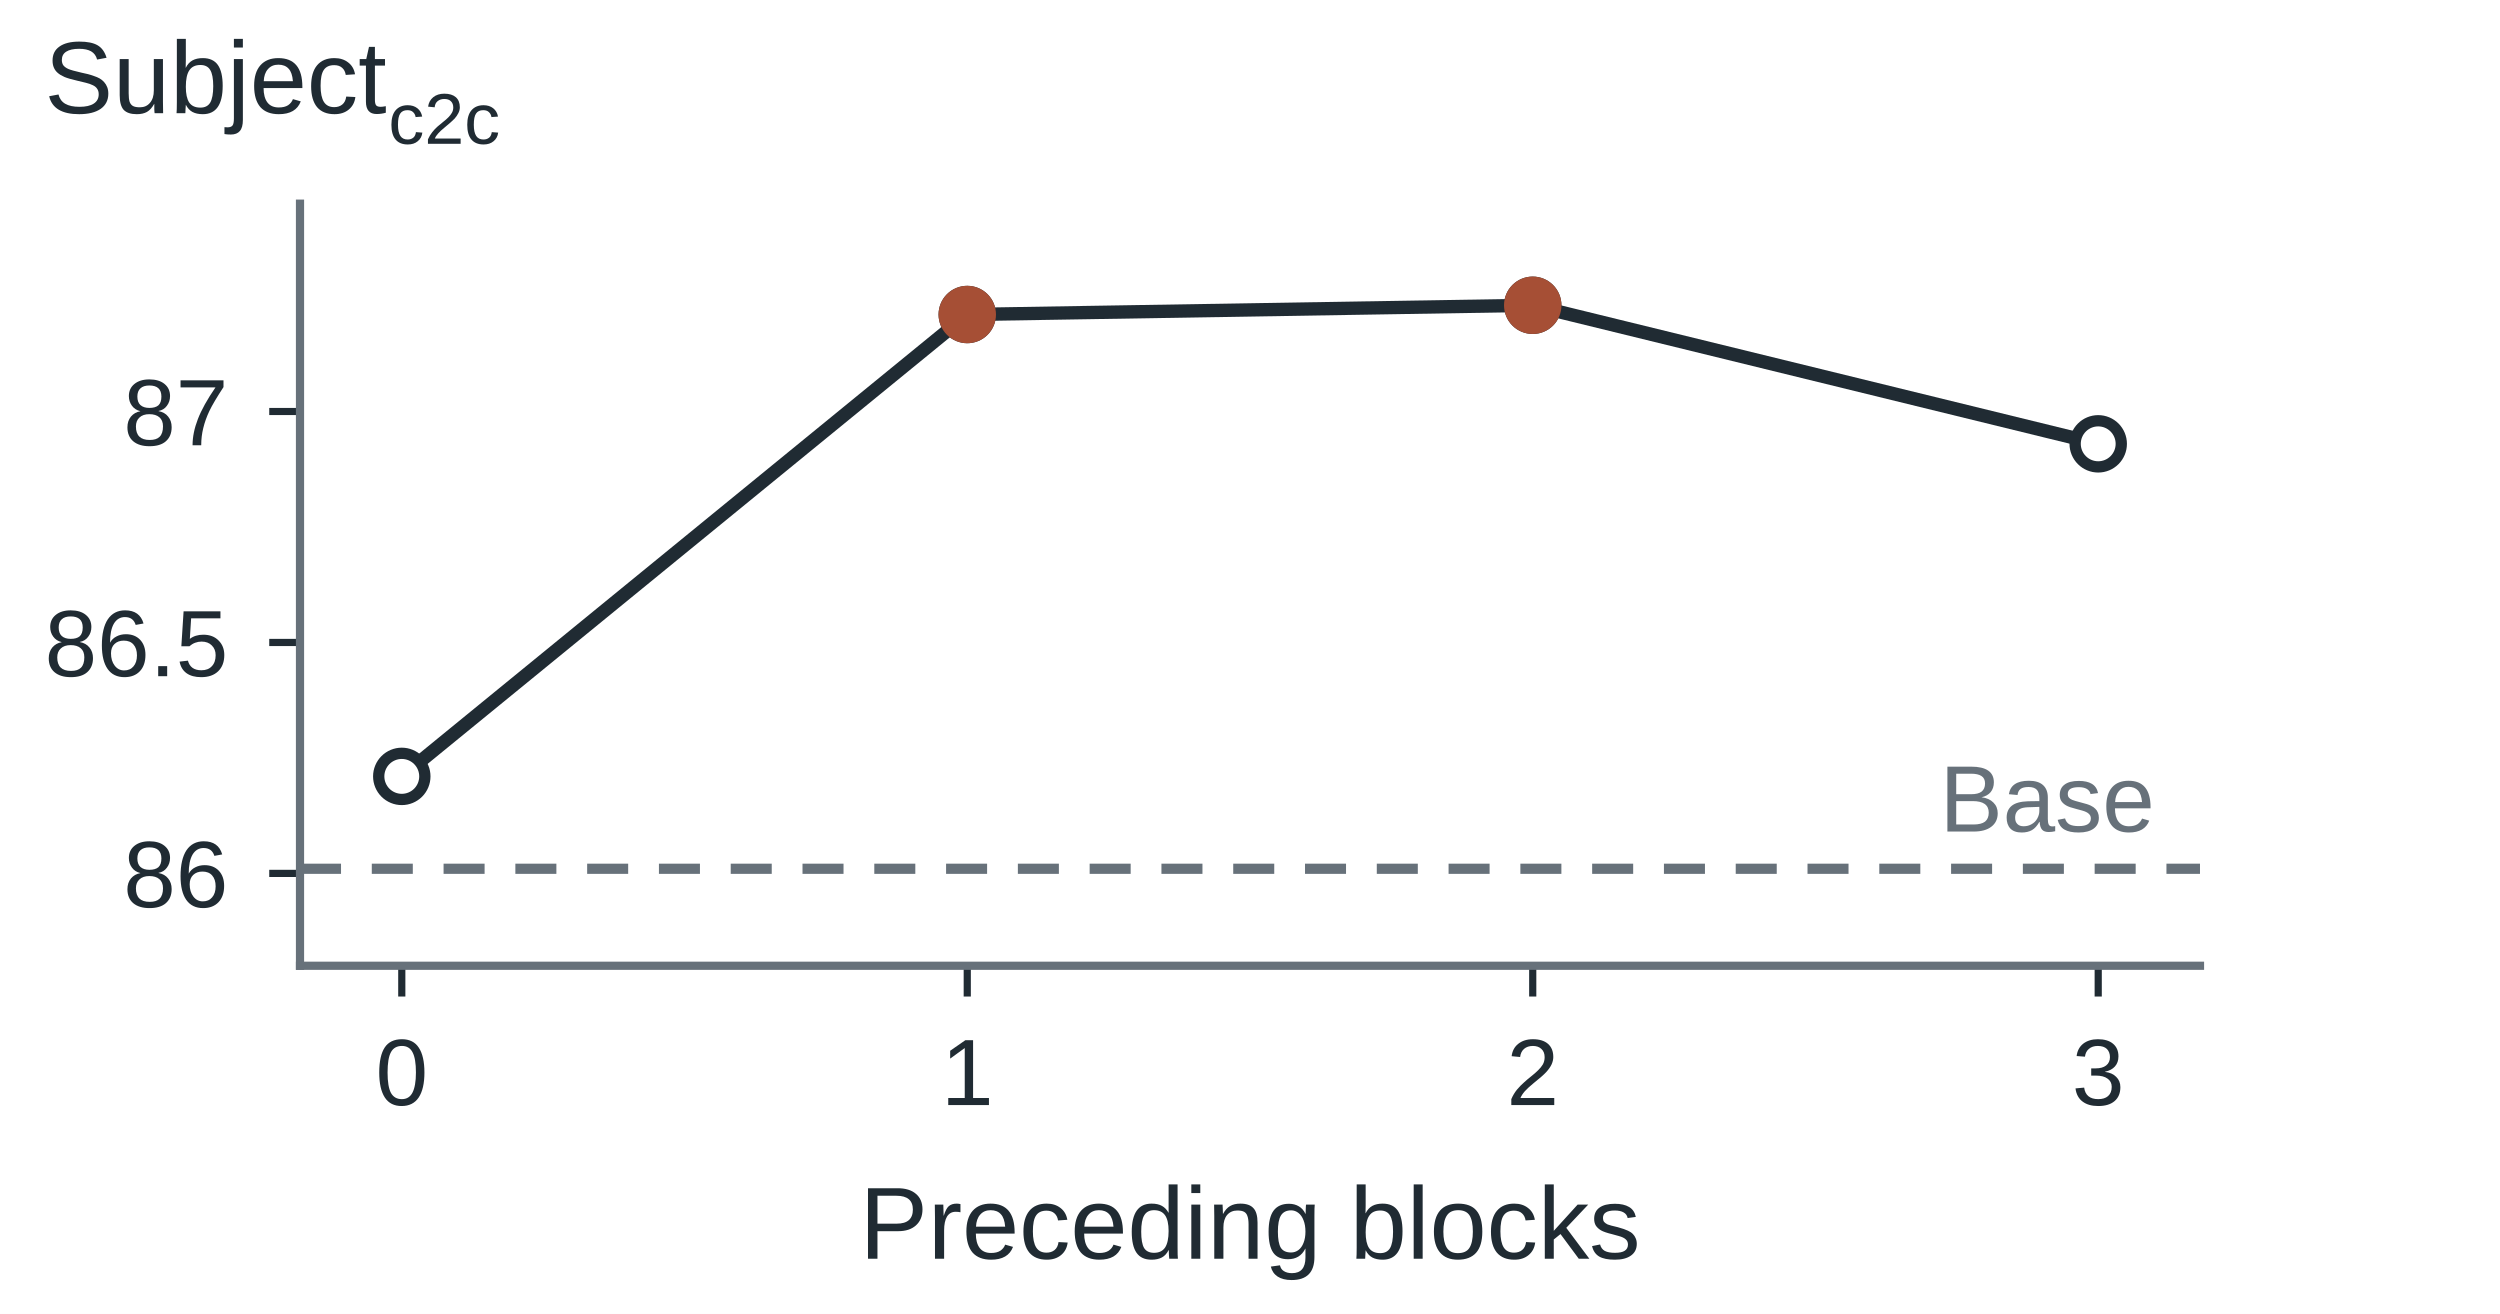
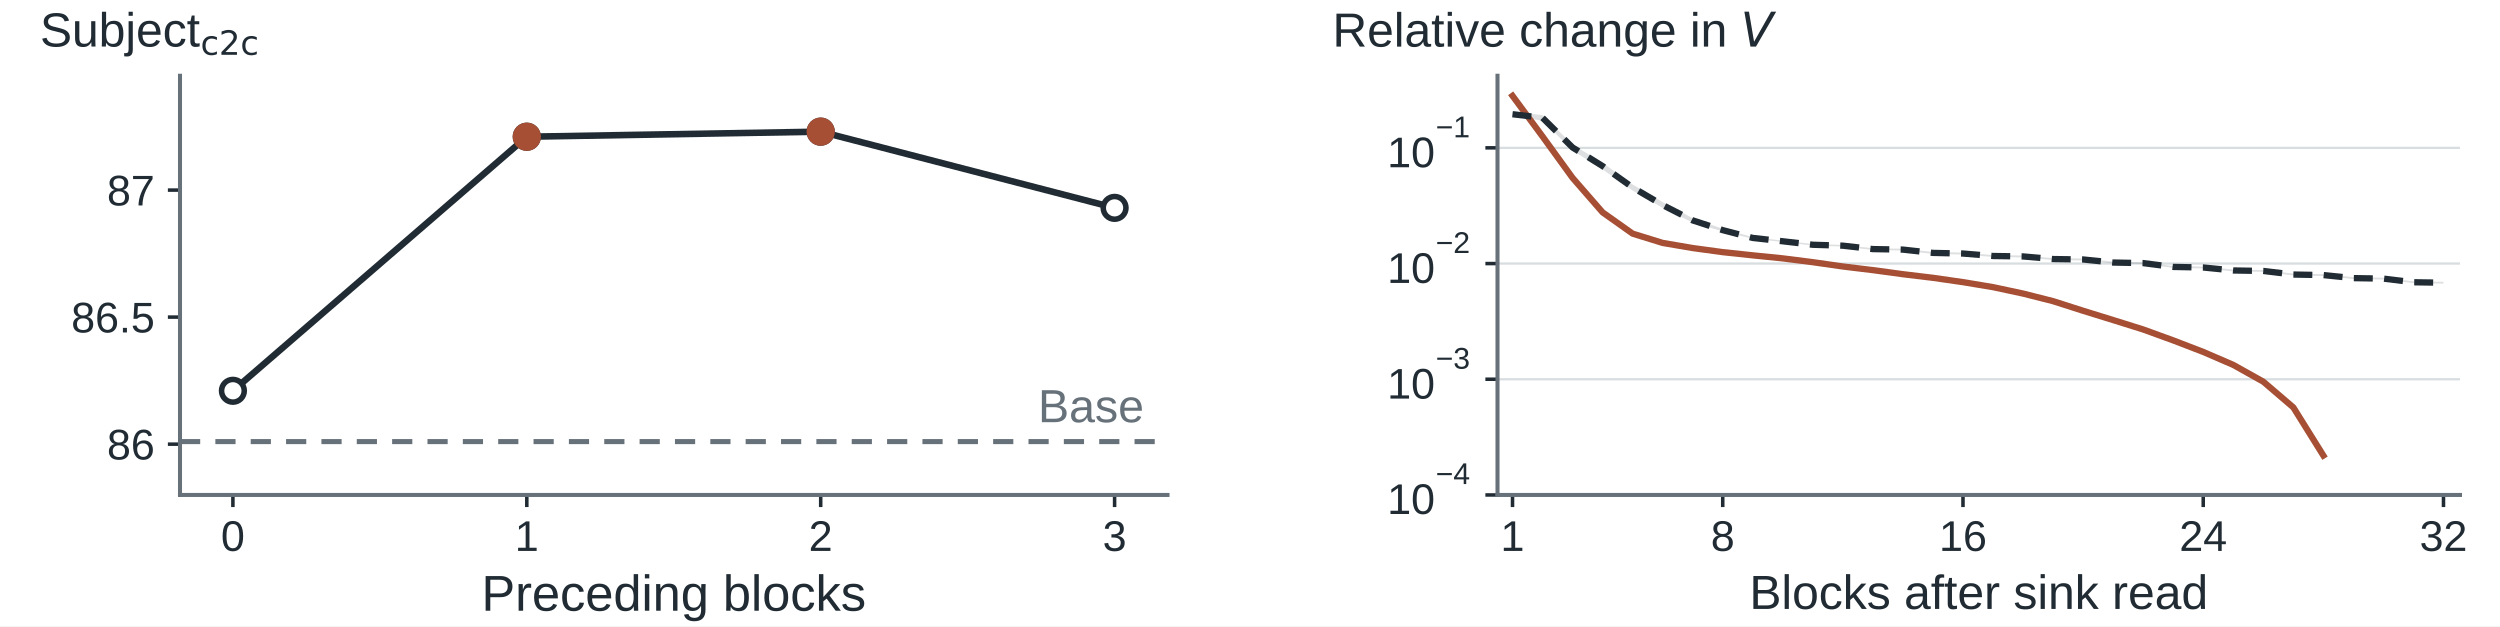
- <svg xmlns="http://www.w3.org/2000/svg" xmlns:xlink="http://www.w3.org/1999/xlink" width="243.78pt" height="128.126pt" viewBox="0 0 243.78 128.126" version="1.1">
+ <svg xmlns="http://www.w3.org/2000/svg" xmlns:xlink="http://www.w3.org/1999/xlink" width="495pt" height="124pt" viewBox="0 0 495 124" version="1.1">
  <defs>
    <style type="text/css">*{stroke-linejoin: round; stroke-linecap: butt}</style>
  </defs>
  <g id="figure_1">
    <g id="patch_1">
-       <path d="M 0 128.126  L 243.78 128.126  L 243.78 0  L 0 0  z " style="fill: #ffffff" />
+       <path d="M 0 124  L 495 124  L 495 0  L 0 0  z " style="fill: #ffffff" />
    </g>
    <g id="axes_1">
      <g id="patch_2">
-         <path d="M 29.254 94.173  L 214.526 94.173  L 214.526 19.86  L 29.254 19.86  z " style="fill: #ffffff" />
+         <path d="M 35.64 98  L 231.165 98  L 231.165 15  L 35.64 15  z " style="fill: #ffffff" />
      </g>
      <g id="base-independent-reference-not-h4">
-         <path d="M 29.254 84.715  L 214.526 84.715  " clip-path="url(#p9d65d3f645)" style="fill: none; stroke-dasharray: 4,3; stroke-dashoffset: 0; stroke: #67717a" />
+         <path d="M 35.64 87.436  L 231.165 87.436  " clip-path="url(#p9a93c59077)" style="fill: none; stroke-dasharray: 4,3; stroke-dashoffset: 0; stroke: #67717a" />
      </g>
      <g id="matplotlib.axis_1">
        <g id="xtick_1">
          <g id="line2d_1">
            <defs>
-               <path id="m12d1134008" d="M 0 0  L 0 3  " style="stroke: #202b33; stroke-width: 0.7" />
+               <path id="m15899b9c1b" d="M 0 0  L 0 2.4  " style="stroke: #202b33; stroke-width: 0.7" />
            </defs>
            <g>
-               <use xlink:href="#m12d1134008" x="39.179" y="94.173" style="fill: #202b33; stroke: #202b33; stroke-width: 0.7" />
+               <use xlink:href="#m15899b9c1b" x="46.115" y="98" style="fill: #202b33; stroke: #202b33; stroke-width: 0.7" />
            </g>
          </g>
          <g id="text_1">
-             <text style="font-size: 9.2px; font-family: 'Arial', 'DejaVu Sans', sans-serif; text-anchor: middle; fill: #202b33" x="39.179" y="107.758" transform="rotate(-0 39.17885 107.7578)">0</text>
+             <text style="font-size: 8.5px; font-family: 'Arial', 'DejaVu Sans', sans-serif; text-anchor: middle; fill: #202b33" x="46.115" y="109.084" transform="rotate(-0 46.11455 109.0841)">0</text>
          </g>
        </g>
        <g id="xtick_2">
          <g id="line2d_2">
            <g>
-               <use xlink:href="#m12d1134008" x="94.319" y="94.173" style="fill: #202b33; stroke: #202b33; stroke-width: 0.7" />
+               <use xlink:href="#m15899b9c1b" x="104.307" y="98" style="fill: #202b33; stroke: #202b33; stroke-width: 0.7" />
            </g>
          </g>
          <g id="text_2">
-             <text style="font-size: 9.2px; font-family: 'Arial', 'DejaVu Sans', sans-serif; text-anchor: middle; fill: #202b33" x="94.319" y="107.758" transform="rotate(-0 94.31946 107.7578)">1</text>
+             <text style="font-size: 8.5px; font-family: 'Arial', 'DejaVu Sans', sans-serif; text-anchor: middle; fill: #202b33" x="104.307" y="109.084" transform="rotate(-0 104.3065 109.0841)">1</text>
          </g>
        </g>
        <g id="xtick_3">
          <g id="line2d_3">
            <g>
-               <use xlink:href="#m12d1134008" x="149.46" y="94.173" style="fill: #202b33; stroke: #202b33; stroke-width: 0.7" />
+               <use xlink:href="#m15899b9c1b" x="162.498" y="98" style="fill: #202b33; stroke: #202b33; stroke-width: 0.7" />
            </g>
          </g>
          <g id="text_3">
-             <text style="font-size: 9.2px; font-family: 'Arial', 'DejaVu Sans', sans-serif; text-anchor: middle; fill: #202b33" x="149.46" y="107.758" transform="rotate(-0 149.4601 107.7578)">2</text>
+             <text style="font-size: 8.5px; font-family: 'Arial', 'DejaVu Sans', sans-serif; text-anchor: middle; fill: #202b33" x="162.498" y="109.084" transform="rotate(-0 162.4985 109.0841)">2</text>
          </g>
        </g>
        <g id="xtick_4">
          <g id="line2d_4">
            <g>
-               <use xlink:href="#m12d1134008" x="204.601" y="94.173" style="fill: #202b33; stroke: #202b33; stroke-width: 0.7" />
+               <use xlink:href="#m15899b9c1b" x="220.69" y="98" style="fill: #202b33; stroke: #202b33; stroke-width: 0.7" />
            </g>
          </g>
          <g id="text_4">
-             <text style="font-size: 9.2px; font-family: 'Arial', 'DejaVu Sans', sans-serif; text-anchor: middle; fill: #202b33" x="204.601" y="107.758" transform="rotate(-0 204.6007 107.7578)">3</text>
+             <text style="font-size: 8.5px; font-family: 'Arial', 'DejaVu Sans', sans-serif; text-anchor: middle; fill: #202b33" x="220.69" y="109.084" transform="rotate(-0 220.6904 109.0841)">3</text>
          </g>
        </g>
        <g id="text_5">
-           <text style="font-size: 10px; font-family: 'Arial', 'DejaVu Sans', sans-serif; text-anchor: middle; fill: #202b33" x="121.89" y="122.744" transform="rotate(-0 121.8898 122.7441)">Preceding blocks</text>
+           <text style="font-size: 10px; font-family: 'Arial', 'DejaVu Sans', sans-serif; text-anchor: middle; fill: #202b33" x="133.403" y="120.931" transform="rotate(-0 133.4025 120.9313)">Preceding blocks</text>
        </g>
      </g>
      <g id="matplotlib.axis_2">
        <g id="ytick_1">
          <g id="line2d_5">
            <defs>
-               <path id="m04e814d4b6" d="M 0 0  L -3 0  " style="stroke: #202b33; stroke-width: 0.7" />
+               <path id="me0f57d5e0e" d="M 0 0  L -2.4 0  " style="stroke: #202b33; stroke-width: 0.7" />
            </defs>
            <g>
-               <use xlink:href="#m04e814d4b6" x="29.254" y="85.165" style="fill: #202b33; stroke: #202b33; stroke-width: 0.7" />
+               <use xlink:href="#me0f57d5e0e" x="35.64" y="87.939" style="fill: #202b33; stroke: #202b33; stroke-width: 0.7" />
            </g>
          </g>
          <g id="text_6">
-             <text style="font-size: 9.2px; font-family: 'Arial', 'DejaVu Sans', sans-serif; text-anchor: end; fill: #202b33" x="22.254" y="88.458" transform="rotate(-0 22.25354 88.45755)">86</text>
+             <text style="font-size: 8.5px; font-family: 'Arial', 'DejaVu Sans', sans-serif; text-anchor: end; fill: #202b33" x="30.64" y="90.981" transform="rotate(-0 30.64 90.98146)">86</text>
          </g>
        </g>
        <g id="ytick_2">
          <g id="line2d_6">
            <g>
-               <use xlink:href="#m04e814d4b6" x="29.254" y="62.646" style="fill: #202b33; stroke: #202b33; stroke-width: 0.7" />
+               <use xlink:href="#me0f57d5e0e" x="35.64" y="62.788" style="fill: #202b33; stroke: #202b33; stroke-width: 0.7" />
            </g>
          </g>
          <g id="text_7">
-             <text style="font-size: 9.2px; font-family: 'Arial', 'DejaVu Sans', sans-serif; text-anchor: end; fill: #202b33" x="22.254" y="65.938" transform="rotate(-0 22.25354 65.93843)">86.5</text>
+             <text style="font-size: 8.5px; font-family: 'Arial', 'DejaVu Sans', sans-serif; text-anchor: end; fill: #202b33" x="30.64" y="65.83" transform="rotate(-0 30.64 65.82995)">86.5</text>
          </g>
        </g>
        <g id="ytick_3">
          <g id="line2d_7">
            <g>
-               <use xlink:href="#m04e814d4b6" x="29.254" y="40.127" style="fill: #202b33; stroke: #202b33; stroke-width: 0.7" />
+               <use xlink:href="#me0f57d5e0e" x="35.64" y="37.636" style="fill: #202b33; stroke: #202b33; stroke-width: 0.7" />
            </g>
          </g>
          <g id="text_8">
-             <text style="font-size: 9.2px; font-family: 'Arial', 'DejaVu Sans', sans-serif; text-anchor: end; fill: #202b33" x="22.254" y="43.419" transform="rotate(-0 22.25354 43.41932)">87</text>
+             <text style="font-size: 8.5px; font-family: 'Arial', 'DejaVu Sans', sans-serif; text-anchor: end; fill: #202b33" x="30.64" y="40.678" transform="rotate(-0 30.64 40.67843)">87</text>
          </g>
        </g>
      </g>
      <g id="patch_3">
-         <path d="M 29.254 94.173  L 29.254 19.86  " style="fill: none; stroke: #67717a; stroke-width: 0.8; stroke-linejoin: miter; stroke-linecap: square" />
+         <path d="M 35.64 98  L 35.64 15  " style="fill: none; stroke: #67717a; stroke-width: 0.8; stroke-linejoin: miter; stroke-linecap: square" />
      </g>
      <g id="patch_4">
-         <path d="M 29.254 94.173  L 214.526 94.173  " style="fill: none; stroke: #67717a; stroke-width: 0.8; stroke-linejoin: miter; stroke-linecap: square" />
+         <path d="M 35.64 98  L 231.165 98  " style="fill: none; stroke: #67717a; stroke-width: 0.8; stroke-linejoin: miter; stroke-linecap: square" />
      </g>
      <g id="window-h0-h1-h2-h3">
-         <path d="M 39.179 75.707  L 94.319 30.669  L 149.46 29.768  L 204.601 43.279  " clip-path="url(#p9d65d3f645)" style="fill: none; stroke: #202b33; stroke-width: 1.3; stroke-linecap: square" />
+         <path d="M 46.115 77.376  L 104.307 27.073  L 162.498 26.067  L 220.69 41.158  " clip-path="url(#p9a93c59077)" style="fill: none; stroke: #202b33; stroke-width: 1.3; stroke-linecap: square" />
        <defs>
-           <path id="mb851038098" d="M 0 2.25  C 0.597 2.25 1.169 2.013 1.591 1.591  C 2.013 1.169 2.25 0.597 2.25 0  C 2.25 -0.597 2.013 -1.169 1.591 -1.591  C 1.169 -2.013 0.597 -2.25 0 -2.25  C -0.597 -2.25 -1.169 -2.013 -1.591 -1.591  C -2.013 -1.169 -2.25 -0.597 -2.25 0  C -2.25 0.597 -2.013 1.169 -1.591 1.591  C -1.169 2.013 -0.597 2.25 0 2.25  z " style="stroke: #202b33; stroke-width: 1.1" />
+           <path id="m64a8842380" d="M 0 2.25  C 0.597 2.25 1.169 2.013 1.591 1.591  C 2.013 1.169 2.25 0.597 2.25 0  C 2.25 -0.597 2.013 -1.169 1.591 -1.591  C 1.169 -2.013 0.597 -2.25 0 -2.25  C -0.597 -2.25 -1.169 -2.013 -1.591 -1.591  C -2.013 -1.169 -2.25 -0.597 -2.25 0  C -2.25 0.597 -2.013 1.169 -1.591 1.591  C -1.169 2.013 -0.597 2.25 0 2.25  z " style="stroke: #202b33; stroke-width: 1.1" />
        </defs>
-         <g clip-path="url(#p9d65d3f645)">
-           <use xlink:href="#mb851038098" x="39.179" y="75.707" style="fill: #ffffff; stroke: #202b33; stroke-width: 1.1" />
-           <use xlink:href="#mb851038098" x="94.319" y="30.669" style="fill: #ffffff; stroke: #202b33; stroke-width: 1.1" />
-           <use xlink:href="#mb851038098" x="149.46" y="29.768" style="fill: #ffffff; stroke: #202b33; stroke-width: 1.1" />
-           <use xlink:href="#mb851038098" x="204.601" y="43.279" style="fill: #ffffff; stroke: #202b33; stroke-width: 1.1" />
+         <g clip-path="url(#p9a93c59077)">
+           <use xlink:href="#m64a8842380" x="46.115" y="77.376" style="fill: #ffffff; stroke: #202b33; stroke-width: 1.1" />
+           <use xlink:href="#m64a8842380" x="104.307" y="27.073" style="fill: #ffffff; stroke: #202b33; stroke-width: 1.1" />
+           <use xlink:href="#m64a8842380" x="162.498" y="26.067" style="fill: #ffffff; stroke: #202b33; stroke-width: 1.1" />
+           <use xlink:href="#m64a8842380" x="220.69" y="41.158" style="fill: #ffffff; stroke: #202b33; stroke-width: 1.1" />
        </g>
      </g>
      <g id="base-reference-label">
-         <text style="font-size: 9.2px; font-family: 'Arial', 'DejaVu Sans', sans-serif; text-anchor: end; fill: #67717a" x="210.115" y="81.085" transform="rotate(-0 210.1147 81.08454)">Base</text>
-       </g>
-       <g id="text_9">
-         <g style="fill: #202b33" transform="translate(4.343543 11.75953)">
-           <text>
-             <tspan x="0" y="-0.719" style="font-size: 10px; font-family: 'Arial'; fill: #202b33">S</tspan>
-             <tspan x="6.67" y="-0.719" style="font-size: 10px; font-family: 'Arial'; fill: #202b33">u</tspan>
-             <tspan x="12.231" y="-0.719" style="font-size: 10px; font-family: 'Arial'; fill: #202b33">b</tspan>
-             <tspan x="17.793" y="-0.719" style="font-size: 10px; font-family: 'Arial'; fill: #202b33">j</tspan>
-             <tspan x="20.015" y="-0.719" style="font-size: 10px; font-family: 'Arial'; fill: #202b33">e</tspan>
-             <tspan x="25.576" y="-0.719" style="font-size: 10px; font-family: 'Arial'; fill: #202b33">c</tspan>
-             <tspan x="30.576" y="-0.719" style="font-size: 10px; font-family: 'Arial'; fill: #202b33">t</tspan>
-             <tspan x="33.529" y="2.268" style="font-size: 7px; font-family: 'Arial'; fill: #202b33">c</tspan>
-             <tspan x="37.029" y="2.268" style="font-size: 7px; font-family: 'Arial'; fill: #202b33">2</tspan>
-             <tspan x="40.922" y="2.268" style="font-size: 7px; font-family: 'Arial'; fill: #202b33">c</tspan>
-           </text>
-         </g>
+         <text style="font-size: 9.2px; font-family: 'Arial', 'DejaVu Sans', sans-serif; text-anchor: end; fill: #67717a" x="226.51" y="83.596" transform="rotate(-0 226.5096 83.59574)">Base</text>
      </g>
      <g id="plateau-points-h1-h2">
        <defs>
-           <path id="m4283e35e65" d="M 0 2.25  C 0.597 2.25 1.169 2.013 1.591 1.591  C 2.013 1.169 2.25 0.597 2.25 0  C 2.25 -0.597 2.013 -1.169 1.591 -1.591  C 1.169 -2.013 0.597 -2.25 0 -2.25  C -0.597 -2.25 -1.169 -2.013 -1.591 -1.591  C -2.013 -1.169 -2.25 -0.597 -2.25 0  C -2.25 0.597 -2.013 1.169 -1.591 1.591  C -1.169 2.013 -0.597 2.25 0 2.25  z " style="stroke: #a64f35; stroke-width: 1.1" />
+           <path id="maf0acc5502" d="M 0 2.25  C 0.597 2.25 1.169 2.013 1.591 1.591  C 2.013 1.169 2.25 0.597 2.25 0  C 2.25 -0.597 2.013 -1.169 1.591 -1.591  C 1.169 -2.013 0.597 -2.25 0 -2.25  C -0.597 -2.25 -1.169 -2.013 -1.591 -1.591  C -2.013 -1.169 -2.25 -0.597 -2.25 0  C -2.25 0.597 -2.013 1.169 -1.591 1.591  C -1.169 2.013 -0.597 2.25 0 2.25  z " style="stroke: #a64f35; stroke-width: 1.1" />
        </defs>
-         <g clip-path="url(#p9d65d3f645)">
-           <use xlink:href="#m4283e35e65" x="94.319" y="30.669" style="fill: #a64f35; stroke: #a64f35; stroke-width: 1.1" />
-           <use xlink:href="#m4283e35e65" x="149.46" y="29.768" style="fill: #a64f35; stroke: #a64f35; stroke-width: 1.1" />
-         </g>
+         <g clip-path="url(#p9a93c59077)">
+           <use xlink:href="#maf0acc5502" x="104.307" y="27.073" style="fill: #a64f35; stroke: #a64f35; stroke-width: 1.1" />
+           <use xlink:href="#maf0acc5502" x="162.498" y="26.067" style="fill: #a64f35; stroke: #a64f35; stroke-width: 1.1" />
+         </g>
+       </g>
+     </g>
+     <g id="axes_2">
+       <g id="patch_5">
+         <path d="M 296.505 98  L 487.08 98  L 487.08 15  L 296.505 15  z " style="fill: #ffffff" />
+       </g>
+       <g id="matplotlib.axis_3">
+         <g id="xtick_5">
+           <g id="line2d_8">
+             <g>
+               <use xlink:href="#m15899b9c1b" x="299.478" y="98" style="fill: #202b33; stroke: #202b33; stroke-width: 0.7" />
+             </g>
+           </g>
+           <g id="text_9">
+             <text style="font-size: 8.5px; font-family: 'Arial', 'DejaVu Sans', sans-serif; text-anchor: middle; fill: #202b33" x="299.478" y="109.084" transform="rotate(-0 299.4781 109.0841)">1</text>
+           </g>
+         </g>
+         <g id="xtick_6">
+           <g id="line2d_9">
+             <g>
+               <use xlink:href="#m15899b9c1b" x="341.101" y="98" style="fill: #202b33; stroke: #202b33; stroke-width: 0.7" />
+             </g>
+           </g>
+           <g id="text_10">
+             <text style="font-size: 8.5px; font-family: 'Arial', 'DejaVu Sans', sans-serif; text-anchor: middle; fill: #202b33" x="341.101" y="109.084" transform="rotate(-0 341.1013 109.0841)">8</text>
+           </g>
+         </g>
+         <g id="xtick_7">
+           <g id="line2d_10">
+             <g>
+               <use xlink:href="#m15899b9c1b" x="388.671" y="98" style="fill: #202b33; stroke: #202b33; stroke-width: 0.7" />
+             </g>
+           </g>
+           <g id="text_11">
+             <text style="font-size: 8.5px; font-family: 'Arial', 'DejaVu Sans', sans-serif; text-anchor: middle; fill: #202b33" x="388.671" y="109.084" transform="rotate(-0 388.6708 109.0841)">16</text>
+           </g>
+         </g>
+         <g id="xtick_8">
+           <g id="line2d_11">
+             <g>
+               <use xlink:href="#m15899b9c1b" x="436.24" y="98" style="fill: #202b33; stroke: #202b33; stroke-width: 0.7" />
+             </g>
+           </g>
+           <g id="text_12">
+             <text style="font-size: 8.5px; font-family: 'Arial', 'DejaVu Sans', sans-serif; text-anchor: middle; fill: #202b33" x="436.24" y="109.084" transform="rotate(-0 436.2402 109.0841)">24</text>
+           </g>
+         </g>
+         <g id="xtick_9">
+           <g id="line2d_12">
+             <g>
+               <use xlink:href="#m15899b9c1b" x="483.81" y="98" style="fill: #202b33; stroke: #202b33; stroke-width: 0.7" />
+             </g>
+           </g>
+           <g id="text_13">
+             <text style="font-size: 8.5px; font-family: 'Arial', 'DejaVu Sans', sans-serif; text-anchor: middle; fill: #202b33" x="483.81" y="109.084" transform="rotate(-0 483.8096 109.0841)">32</text>
+           </g>
+         </g>
+         <g id="text_14">
+           <text style="font-size: 9.5px; font-family: 'Arial', 'DejaVu Sans', sans-serif; text-anchor: middle; fill: #202b33" x="391.793" y="120.573" transform="rotate(-0 391.7925 120.5734)">Blocks after sink read</text>
+         </g>
+       </g>
+       <g id="matplotlib.axis_4">
+         <g id="ytick_4">
+           <g id="line2d_13">
+             <path d="M 296.505 98  L 487.08 98  " clip-path="url(#p00f054cf12)" style="fill: none; stroke: #d8dde0; stroke-width: 0.45; stroke-linecap: square" />
+           </g>
+           <g id="line2d_14">
+             <g>
+               <use xlink:href="#me0f57d5e0e" x="296.505" y="98" style="fill: #202b33; stroke: #202b33; stroke-width: 0.7" />
+             </g>
+           </g>
+           <g id="text_15">
+             <g style="fill: #202b33" transform="translate(274.675 102.3403)">
+               <text>
+                 <tspan x="0" y="-0.57" style="font-size: 8.5px; font-family: 'Arial'; fill: #202b33">1</tspan>
+                 <tspan x="4.727" y="-0.57" style="font-size: 8.5px; font-family: 'Arial'; fill: #202b33">0</tspan>
+                 <tspan x="9.603" y="-6.494" style="font-size: 5.95px; font-family: 'Arial'; fill: #202b33">−</tspan>
+                 <tspan x="13.077" y="-6.494" style="font-size: 5.95px; font-family: 'Arial'; fill: #202b33">4</tspan>
+               </text>
+             </g>
+           </g>
+         </g>
+         <g id="ytick_5">
+           <g id="line2d_15">
+             <path d="M 296.505 75.092  L 487.08 75.092  " clip-path="url(#p00f054cf12)" style="fill: none; stroke: #d8dde0; stroke-width: 0.45; stroke-linecap: square" />
+           </g>
+           <g id="line2d_16">
+             <g>
+               <use xlink:href="#me0f57d5e0e" x="296.505" y="75.092" style="fill: #202b33; stroke: #202b33; stroke-width: 0.7" />
+             </g>
+           </g>
+           <g id="text_16">
+             <g style="fill: #202b33" transform="translate(274.675 79.4752)">
+               <text>
+                 <tspan x="0" y="-0.548" style="font-size: 8.5px; font-family: 'Arial'; fill: #202b33">1</tspan>
+                 <tspan x="4.727" y="-0.548" style="font-size: 8.5px; font-family: 'Arial'; fill: #202b33">0</tspan>
+                 <tspan x="9.603" y="-6.472" style="font-size: 5.95px; font-family: 'Arial'; fill: #202b33">−</tspan>
+                 <tspan x="13.077" y="-6.472" style="font-size: 5.95px; font-family: 'Arial'; fill: #202b33">3</tspan>
+               </text>
+             </g>
+           </g>
+         </g>
+         <g id="ytick_6">
+           <g id="line2d_17">
+             <path d="M 296.505 52.185  L 487.08 52.185  " clip-path="url(#p00f054cf12)" style="fill: none; stroke: #d8dde0; stroke-width: 0.45; stroke-linecap: square" />
+           </g>
+           <g id="line2d_18">
+             <g>
+               <use xlink:href="#me0f57d5e0e" x="296.505" y="52.185" style="fill: #202b33; stroke: #202b33; stroke-width: 0.7" />
+             </g>
+           </g>
+           <g id="text_17">
+             <g style="fill: #202b33" transform="translate(274.675 56.56758)">
+               <text>
+                 <tspan x="0" y="-0.548" style="font-size: 8.5px; font-family: 'Arial'; fill: #202b33">1</tspan>
+                 <tspan x="4.727" y="-0.548" style="font-size: 8.5px; font-family: 'Arial'; fill: #202b33">0</tspan>
+                 <tspan x="9.603" y="-6.472" style="font-size: 5.95px; font-family: 'Arial'; fill: #202b33">−</tspan>
+                 <tspan x="13.077" y="-6.472" style="font-size: 5.95px; font-family: 'Arial'; fill: #202b33">2</tspan>
+               </text>
+             </g>
+           </g>
+         </g>
+         <g id="ytick_7">
+           <g id="line2d_19">
+             <path d="M 296.505 29.277  L 487.08 29.277  " clip-path="url(#p00f054cf12)" style="fill: none; stroke: #d8dde0; stroke-width: 0.45; stroke-linecap: square" />
+           </g>
+           <g id="line2d_20">
+             <g>
+               <use xlink:href="#me0f57d5e0e" x="296.505" y="29.277" style="fill: #202b33; stroke: #202b33; stroke-width: 0.7" />
+             </g>
+           </g>
+           <g id="text_18">
+             <g style="fill: #202b33" transform="translate(274.675 33.65997)">
+               <text>
+                 <tspan x="0" y="-0.548" style="font-size: 8.5px; font-family: 'Arial'; fill: #202b33">1</tspan>
+                 <tspan x="4.727" y="-0.548" style="font-size: 8.5px; font-family: 'Arial'; fill: #202b33">0</tspan>
+                 <tspan x="9.603" y="-6.472" style="font-size: 5.95px; font-family: 'Arial'; fill: #202b33">−</tspan>
+                 <tspan x="13.077" y="-6.472" style="font-size: 5.95px; font-family: 'Arial'; fill: #202b33">1</tspan>
+               </text>
+             </g>
+           </g>
+         </g>
+         <g id="ytick_8">
+           <g id="line2d_21" />
+         </g>
+         <g id="ytick_9">
+           <g id="line2d_22" />
+         </g>
+         <g id="ytick_10">
+           <g id="line2d_23" />
+         </g>
+         <g id="ytick_11">
+           <g id="line2d_24" />
+         </g>
+         <g id="ytick_12">
+           <g id="line2d_25" />
+         </g>
+         <g id="ytick_13">
+           <g id="line2d_26" />
+         </g>
+         <g id="ytick_14">
+           <g id="line2d_27" />
+         </g>
+         <g id="ytick_15">
+           <g id="line2d_28" />
+         </g>
+         <g id="ytick_16">
+           <g id="line2d_29" />
+         </g>
+         <g id="ytick_17">
+           <g id="line2d_30" />
+         </g>
+         <g id="ytick_18">
+           <g id="line2d_31" />
+         </g>
+         <g id="ytick_19">
+           <g id="line2d_32" />
+         </g>
+         <g id="ytick_20">
+           <g id="line2d_33" />
+         </g>
+         <g id="ytick_21">
+           <g id="line2d_34" />
+         </g>
+         <g id="ytick_22">
+           <g id="line2d_35" />
+         </g>
+         <g id="ytick_23">
+           <g id="line2d_36" />
+         </g>
+         <g id="ytick_24">
+           <g id="line2d_37" />
+         </g>
+         <g id="ytick_25">
+           <g id="line2d_38" />
+         </g>
+         <g id="ytick_26">
+           <g id="line2d_39" />
+         </g>
+         <g id="ytick_27">
+           <g id="line2d_40" />
+         </g>
+         <g id="ytick_28">
+           <g id="line2d_41" />
+         </g>
+         <g id="ytick_29">
+           <g id="line2d_42" />
+         </g>
+         <g id="ytick_30">
+           <g id="line2d_43" />
+         </g>
+         <g id="ytick_31">
+           <g id="line2d_44" />
+         </g>
+         <g id="ytick_32">
+           <g id="line2d_45" />
+         </g>
+         <g id="ytick_33">
+           <g id="line2d_46" />
+         </g>
+         <g id="ytick_34">
+           <g id="line2d_47" />
+         </g>
+       </g>
+       <g id="FillBetweenPolyCollection_1">
+         <defs>
+           <path id="m44c822d9e5" d="M 299.478 -105.438  L 299.478 -104.571  L 305.424 -96.486  L 311.37 -88.08  L 317.317 -81.43  L 323.263 -77.482  L 329.209 -75.719  L 335.155 -74.718  L 341.101 -73.869  L 347.048 -73.251  L 352.994 -72.654  L 358.94 -71.902  L 364.886 -71.039  L 370.832 -70.326  L 376.778 -69.513  L 382.725 -68.792  L 388.671 -67.94  L 394.617 -66.986  L 400.563 -65.755  L 406.509 -64.269  L 412.455 -62.365  L 418.402 -60.519  L 424.348 -58.656  L 430.294 -56.506  L 436.24 -54.194  L 442.186 -51.556  L 448.133 -48.264  L 454.079 -43.093  L 460.025 -33.73  L 460.025 -33.879  L 460.025 -33.879  L 454.079 -43.599  L 448.133 -48.597  L 442.186 -51.952  L 436.24 -54.446  L 430.294 -56.711  L 424.348 -58.878  L 418.402 -60.741  L 412.455 -62.576  L 406.509 -64.482  L 400.563 -66  L 394.617 -67.317  L 388.671 -68.334  L 382.725 -69.187  L 376.778 -69.895  L 370.832 -70.697  L 364.886 -71.422  L 358.94 -72.265  L 352.994 -73.023  L 347.048 -73.623  L 341.101 -74.276  L 335.155 -75.064  L 329.209 -76.092  L 323.263 -78.014  L 317.317 -82.475  L 311.37 -89.489  L 305.424 -97.467  L 299.478 -105.438  z " />
+         </defs>
+         <g clip-path="url(#p00f054cf12)">
+           <use xlink:href="#m44c822d9e5" x="0" y="124" style="fill: #a64f35; fill-opacity: 0.15" />
+         </g>
+       </g>
+       <g id="FillBetweenPolyCollection_2">
+         <defs>
+           <path id="md21f35c58d" d="M 299.478 -101.861  L 299.478 -100.919  L 305.424 -100.119  L 311.37 -94.205  L 317.317 -90.447  L 323.263 -86.278  L 329.209 -82.838  L 335.155 -79.93  L 341.101 -78.174  L 347.048 -76.728  L 352.994 -76.08  L 358.94 -75.378  L 364.886 -75.184  L 370.832 -74.508  L 376.778 -74.393  L 382.725 -73.735  L 388.671 -73.606  L 394.617 -73.122  L 400.563 -73.031  L 406.509 -72.51  L 412.455 -72.428  L 418.402 -71.83  L 424.348 -71.725  L 430.294 -70.958  L 436.24 -70.849  L 442.186 -70.258  L 448.133 -70.169  L 454.079 -69.459  L 460.025 -69.35  L 465.971 -68.744  L 471.917 -68.649  L 477.863 -67.935  L 483.81 -67.845  L 483.81 -68.203  L 483.81 -68.203  L 477.863 -68.291  L 471.917 -69.018  L 465.971 -69.123  L 460.025 -69.727  L 454.079 -69.827  L 448.133 -70.536  L 442.186 -70.636  L 436.24 -71.222  L 430.294 -71.336  L 424.348 -72.082  L 418.402 -72.201  L 412.455 -72.817  L 406.509 -72.9  L 400.563 -73.408  L 394.617 -73.496  L 388.671 -73.984  L 382.725 -74.106  L 376.778 -74.756  L 370.832 -74.844  L 364.886 -75.514  L 358.94 -75.678  L 352.994 -76.36  L 347.048 -77.049  L 341.101 -78.698  L 335.155 -80.792  L 329.209 -83.983  L 323.263 -87.465  L 317.317 -91.761  L 311.37 -95.372  L 305.424 -101.202  L 299.478 -101.861  z " />
+         </defs>
+         <g clip-path="url(#p00f054cf12)">
+           <use xlink:href="#md21f35c58d" x="0" y="124" style="fill: #202b33; fill-opacity: 0.15" />
+         </g>
+       </g>
+       <g id="line2d_48">
+         <path d="M 299.478 18.978  L 305.424 27.025  L 311.37 35.223  L 317.317 42.049  L 323.263 46.262  L 329.209 48.1  L 335.155 49.115  L 341.101 49.925  L 347.048 50.559  L 352.994 51.16  L 358.94 51.913  L 364.886 52.764  L 370.832 53.485  L 376.778 54.293  L 382.725 55.009  L 388.671 55.865  L 394.617 56.854  L 400.563 58.126  L 406.509 59.63  L 412.455 61.533  L 418.402 63.372  L 424.348 65.235  L 430.294 67.395  L 436.24 69.681  L 442.186 72.249  L 448.133 75.573  L 454.079 80.666  L 460.025 90.195  " clip-path="url(#p00f054cf12)" style="fill: none; stroke: #a64f35; stroke-width: 1.25; stroke-linecap: square" />
+       </g>
+       <g id="line2d_49">
+         <path d="M 299.478 22.613  L 305.424 23.328  L 311.37 29.204  L 317.317 32.888  L 323.263 37.118  L 329.209 40.599  L 335.155 43.638  L 341.101 45.568  L 347.048 47.112  L 352.994 47.772  L 358.94 48.462  L 364.886 48.644  L 370.832 49.32  L 376.778 49.422  L 382.725 50.075  L 388.671 50.2  L 394.617 50.687  L 400.563 50.774  L 406.509 51.292  L 412.455 51.375  L 418.402 51.982  L 424.348 52.093  L 430.294 52.851  L 436.24 52.962  L 442.186 53.552  L 448.133 53.648  L 454.079 54.358  L 460.025 54.464  L 465.971 55.066  L 471.917 55.165  L 477.863 55.887  L 483.81 55.977  " clip-path="url(#p00f054cf12)" style="fill: none; stroke-dasharray: 3.75,2.25; stroke-dashoffset: 0; stroke: #202b33; stroke-width: 1.25" />
+       </g>
+       <g id="patch_6">
+         <path d="M 296.505 98  L 296.505 15  " style="fill: none; stroke: #67717a; stroke-width: 0.8; stroke-linejoin: miter; stroke-linecap: square" />
+       </g>
+       <g id="patch_7">
+         <path d="M 296.505 98  L 487.08 98  " style="fill: none; stroke: #67717a; stroke-width: 0.8; stroke-linejoin: miter; stroke-linecap: square" />
+       </g>
+     </g>
+     <g id="text_19">
+       <g style="fill: #202b33" transform="translate(7.92 9.935)">
+         <text>
+           <tspan x="0" y="-0.719" style="font-size: 9.5px; font-family: 'Arial'; fill: #202b33">S</tspan>
+           <tspan x="6.336" y="-0.719" style="font-size: 9.5px; font-family: 'Arial'; fill: #202b33">u</tspan>
+           <tspan x="11.62" y="-0.719" style="font-size: 9.5px; font-family: 'Arial'; fill: #202b33">b</tspan>
+           <tspan x="16.903" y="-0.719" style="font-size: 9.5px; font-family: 'Arial'; fill: #202b33">j</tspan>
+           <tspan x="19.014" y="-0.719" style="font-size: 9.5px; font-family: 'Arial'; fill: #202b33">e</tspan>
+           <tspan x="24.297" y="-0.719" style="font-size: 9.5px; font-family: 'Arial'; fill: #202b33">c</tspan>
+           <tspan x="29.047" y="-0.719" style="font-size: 9.5px; font-family: 'Arial'; fill: #202b33">t</tspan>
+           <tspan x="31.782" y="0.922" style="font-size: 6.65px; font-family: 'DejaVu Sans'; fill: #202b33">c</tspan>
+           <tspan x="35.439" y="0.922" style="font-size: 6.65px; font-family: 'DejaVu Sans'; fill: #202b33">2</tspan>
+           <tspan x="39.67" y="0.922" style="font-size: 6.65px; font-family: 'DejaVu Sans'; fill: #202b33">c</tspan>
+         </text>
+       </g>
+     </g>
+     <g id="text_20">
+       <g style="fill: #202b33" transform="translate(263.835 9.935)">
+         <text>
+           <tspan x="0" y="-0.703" style="font-size: 9.5px; font-family: 'Arial'; fill: #202b33">R</tspan>
+           <tspan x="6.861" y="-0.703" style="font-size: 9.5px; font-family: 'Arial'; fill: #202b33">e</tspan>
+           <tspan x="12.144" y="-0.703" style="font-size: 9.5px; font-family: 'Arial'; fill: #202b33">l</tspan>
+           <tspan x="14.255" y="-0.703" style="font-size: 9.5px; font-family: 'Arial'; fill: #202b33">a</tspan>
+           <tspan x="19.538" y="-0.703" style="font-size: 9.5px; font-family: 'Arial'; fill: #202b33">t</tspan>
+           <tspan x="22.177" y="-0.703" style="font-size: 9.5px; font-family: 'Arial'; fill: #202b33">i</tspan>
+           <tspan x="24.288" y="-0.703" style="font-size: 9.5px; font-family: 'Arial'; fill: #202b33">v</tspan>
+           <tspan x="29.038" y="-0.703" style="font-size: 9.5px; font-family: 'Arial'; fill: #202b33">e</tspan>
+           <tspan x="34.322" y="-0.703" style="font-size: 9.5px; font-family: 'Arial'; fill: #202b33"> </tspan>
+           <tspan x="36.961" y="-0.703" style="font-size: 9.5px; font-family: 'Arial'; fill: #202b33">c</tspan>
+           <tspan x="41.711" y="-0.703" style="font-size: 9.5px; font-family: 'Arial'; fill: #202b33">h</tspan>
+           <tspan x="46.994" y="-0.703" style="font-size: 9.5px; font-family: 'Arial'; fill: #202b33">a</tspan>
+           <tspan x="52.278" y="-0.703" style="font-size: 9.5px; font-family: 'Arial'; fill: #202b33">n</tspan>
+           <tspan x="57.561" y="-0.703" style="font-size: 9.5px; font-family: 'Arial'; fill: #202b33">g</tspan>
+           <tspan x="62.845" y="-0.703" style="font-size: 9.5px; font-family: 'Arial'; fill: #202b33">e</tspan>
+           <tspan x="68.128" y="-0.703" style="font-size: 9.5px; font-family: 'Arial'; fill: #202b33"> </tspan>
+           <tspan x="70.768" y="-0.703" style="font-size: 9.5px; font-family: 'Arial'; fill: #202b33">i</tspan>
+           <tspan x="72.878" y="-0.703" style="font-size: 9.5px; font-family: 'Arial'; fill: #202b33">n</tspan>
+           <tspan x="78.162" y="-0.703" style="font-size: 9.5px; font-family: 'Arial'; fill: #202b33"> </tspan>
+           <tspan x="80.801" y="-0.703" style="font-style: oblique; font-size: 9.5px; font-family: 'DejaVu Sans'; fill: #202b33">V</tspan>
+         </text>
      </g>
    </g>
  </g>
  <defs>
-     <clipPath id="p9d65d3f645">
-       <rect x="29.254" y="19.86" width="185.272" height="74.313" />
+     <clipPath id="p9a93c59077">
+       <rect x="35.64" y="15" width="195.525" height="83" />
+     </clipPath>
+     <clipPath id="p00f054cf12">
+       <rect x="296.505" y="15" width="190.575" height="83" />
    </clipPath>
  </defs>
</svg>
